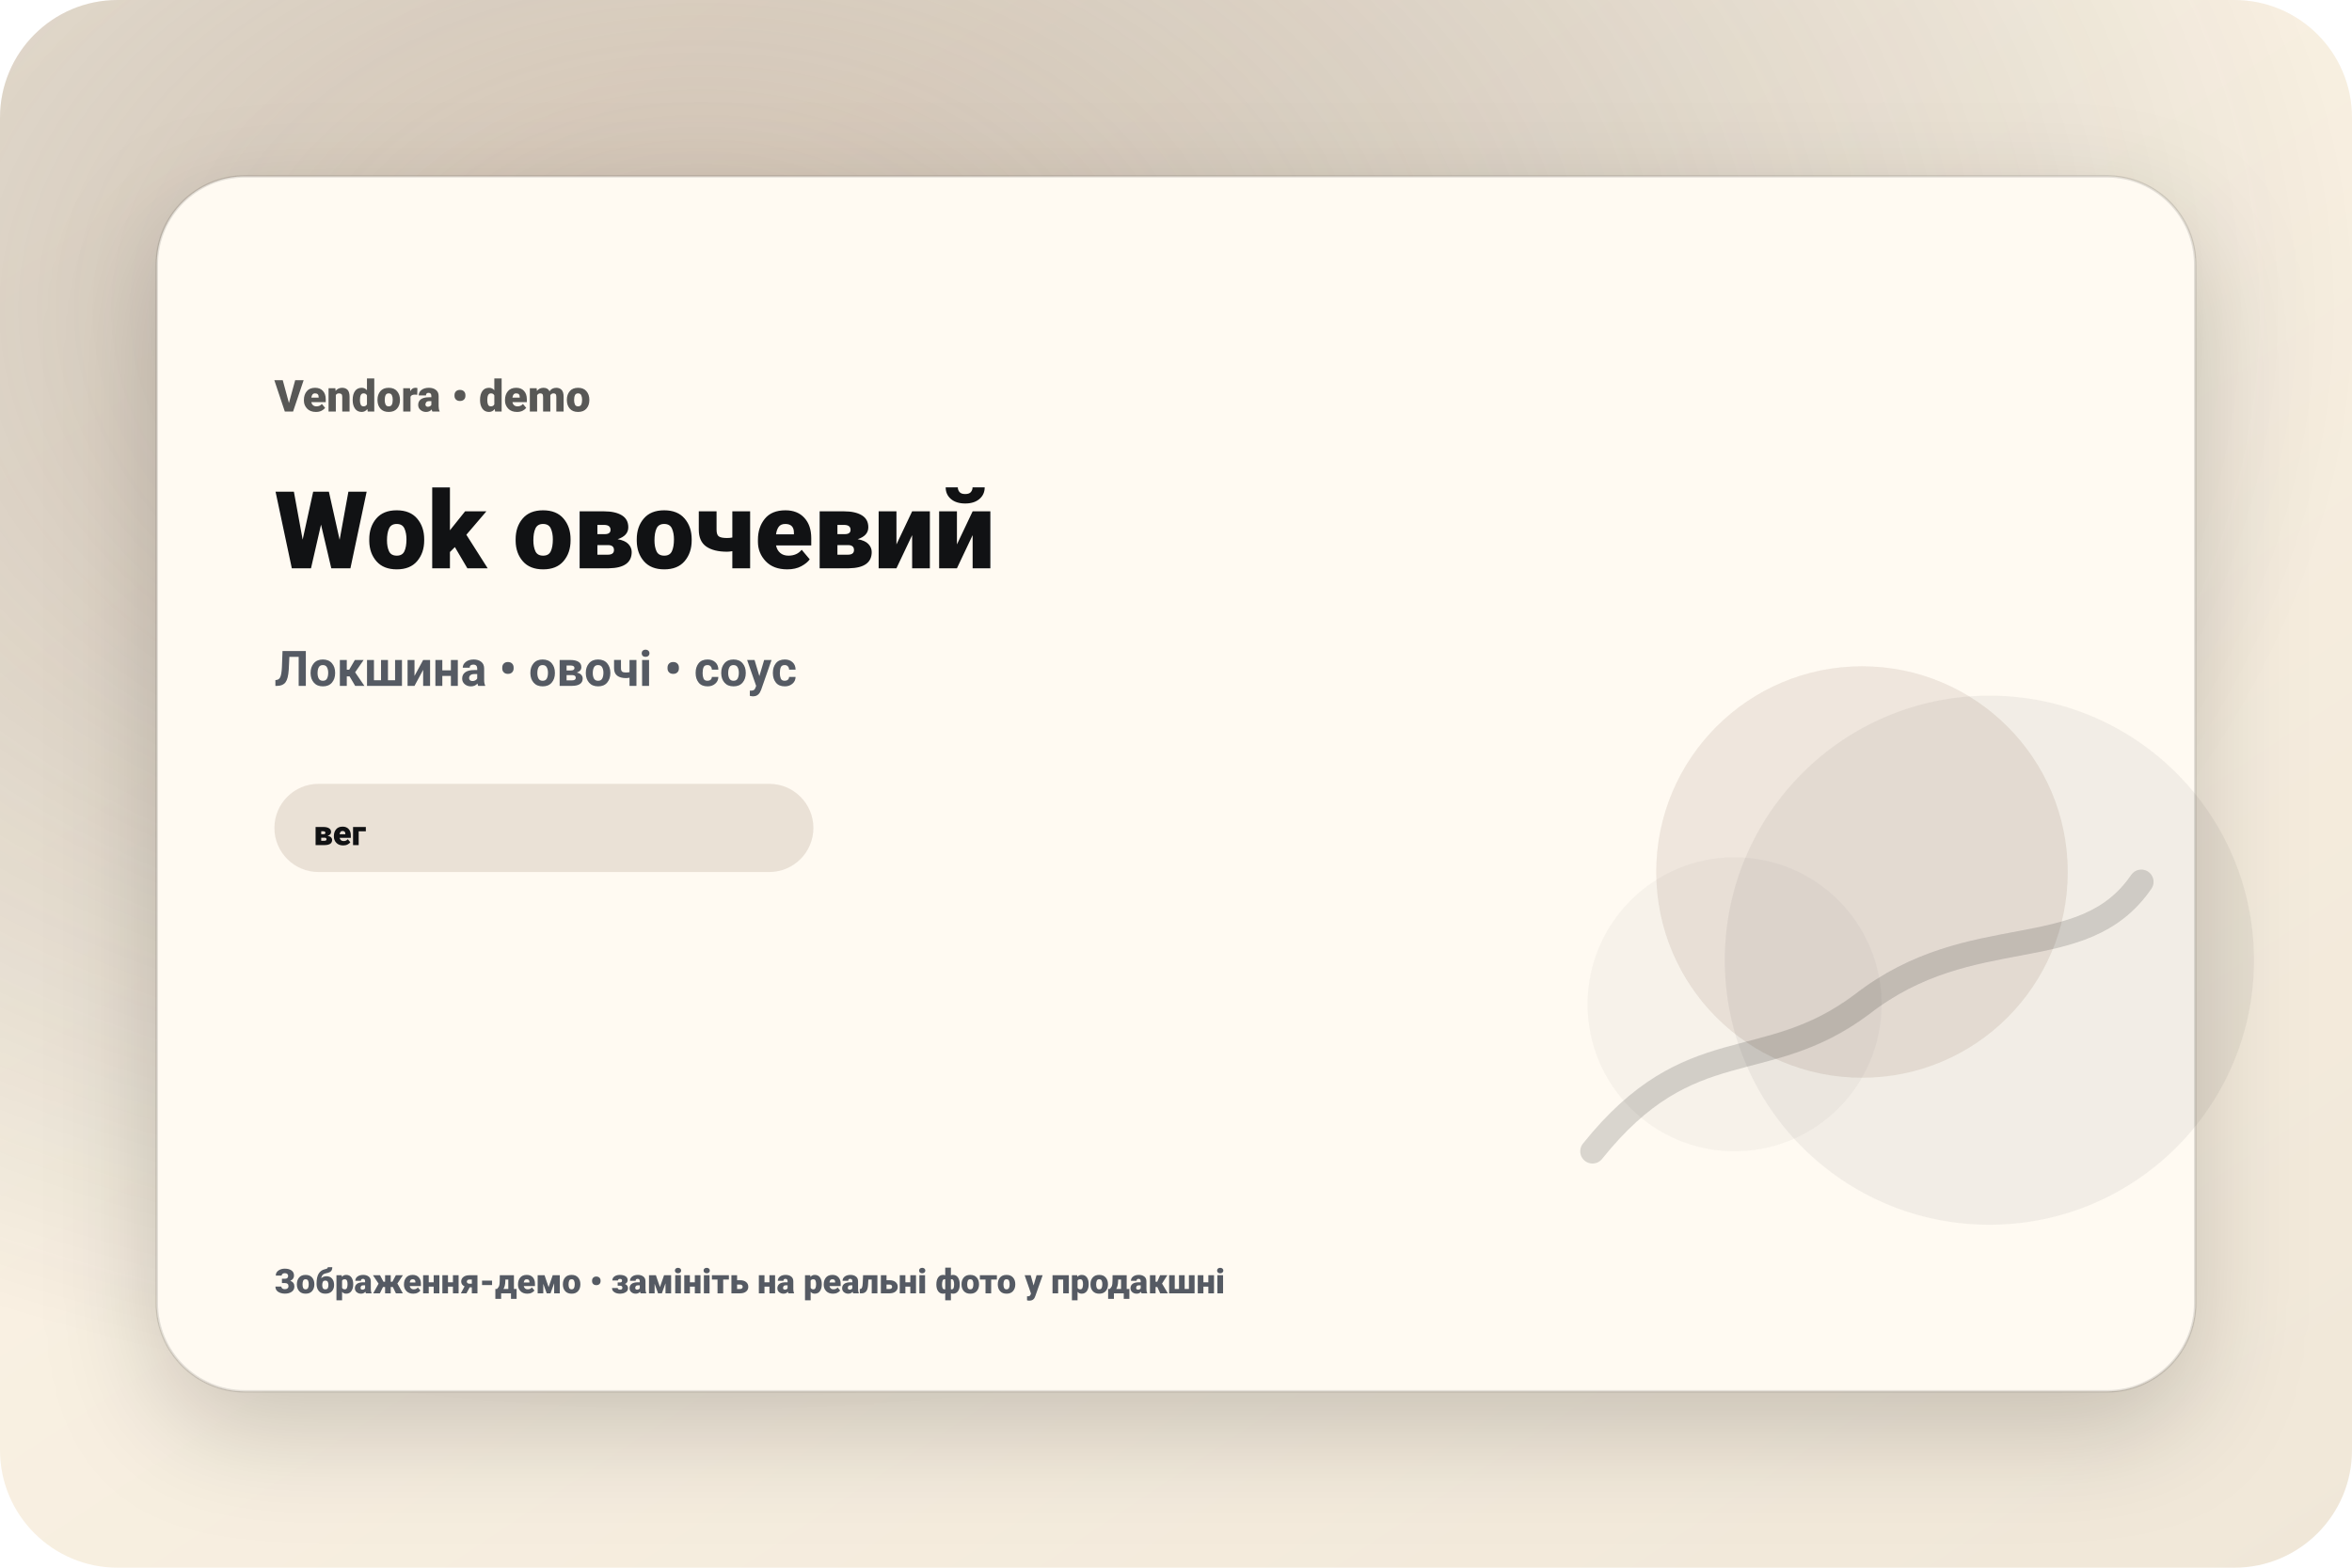
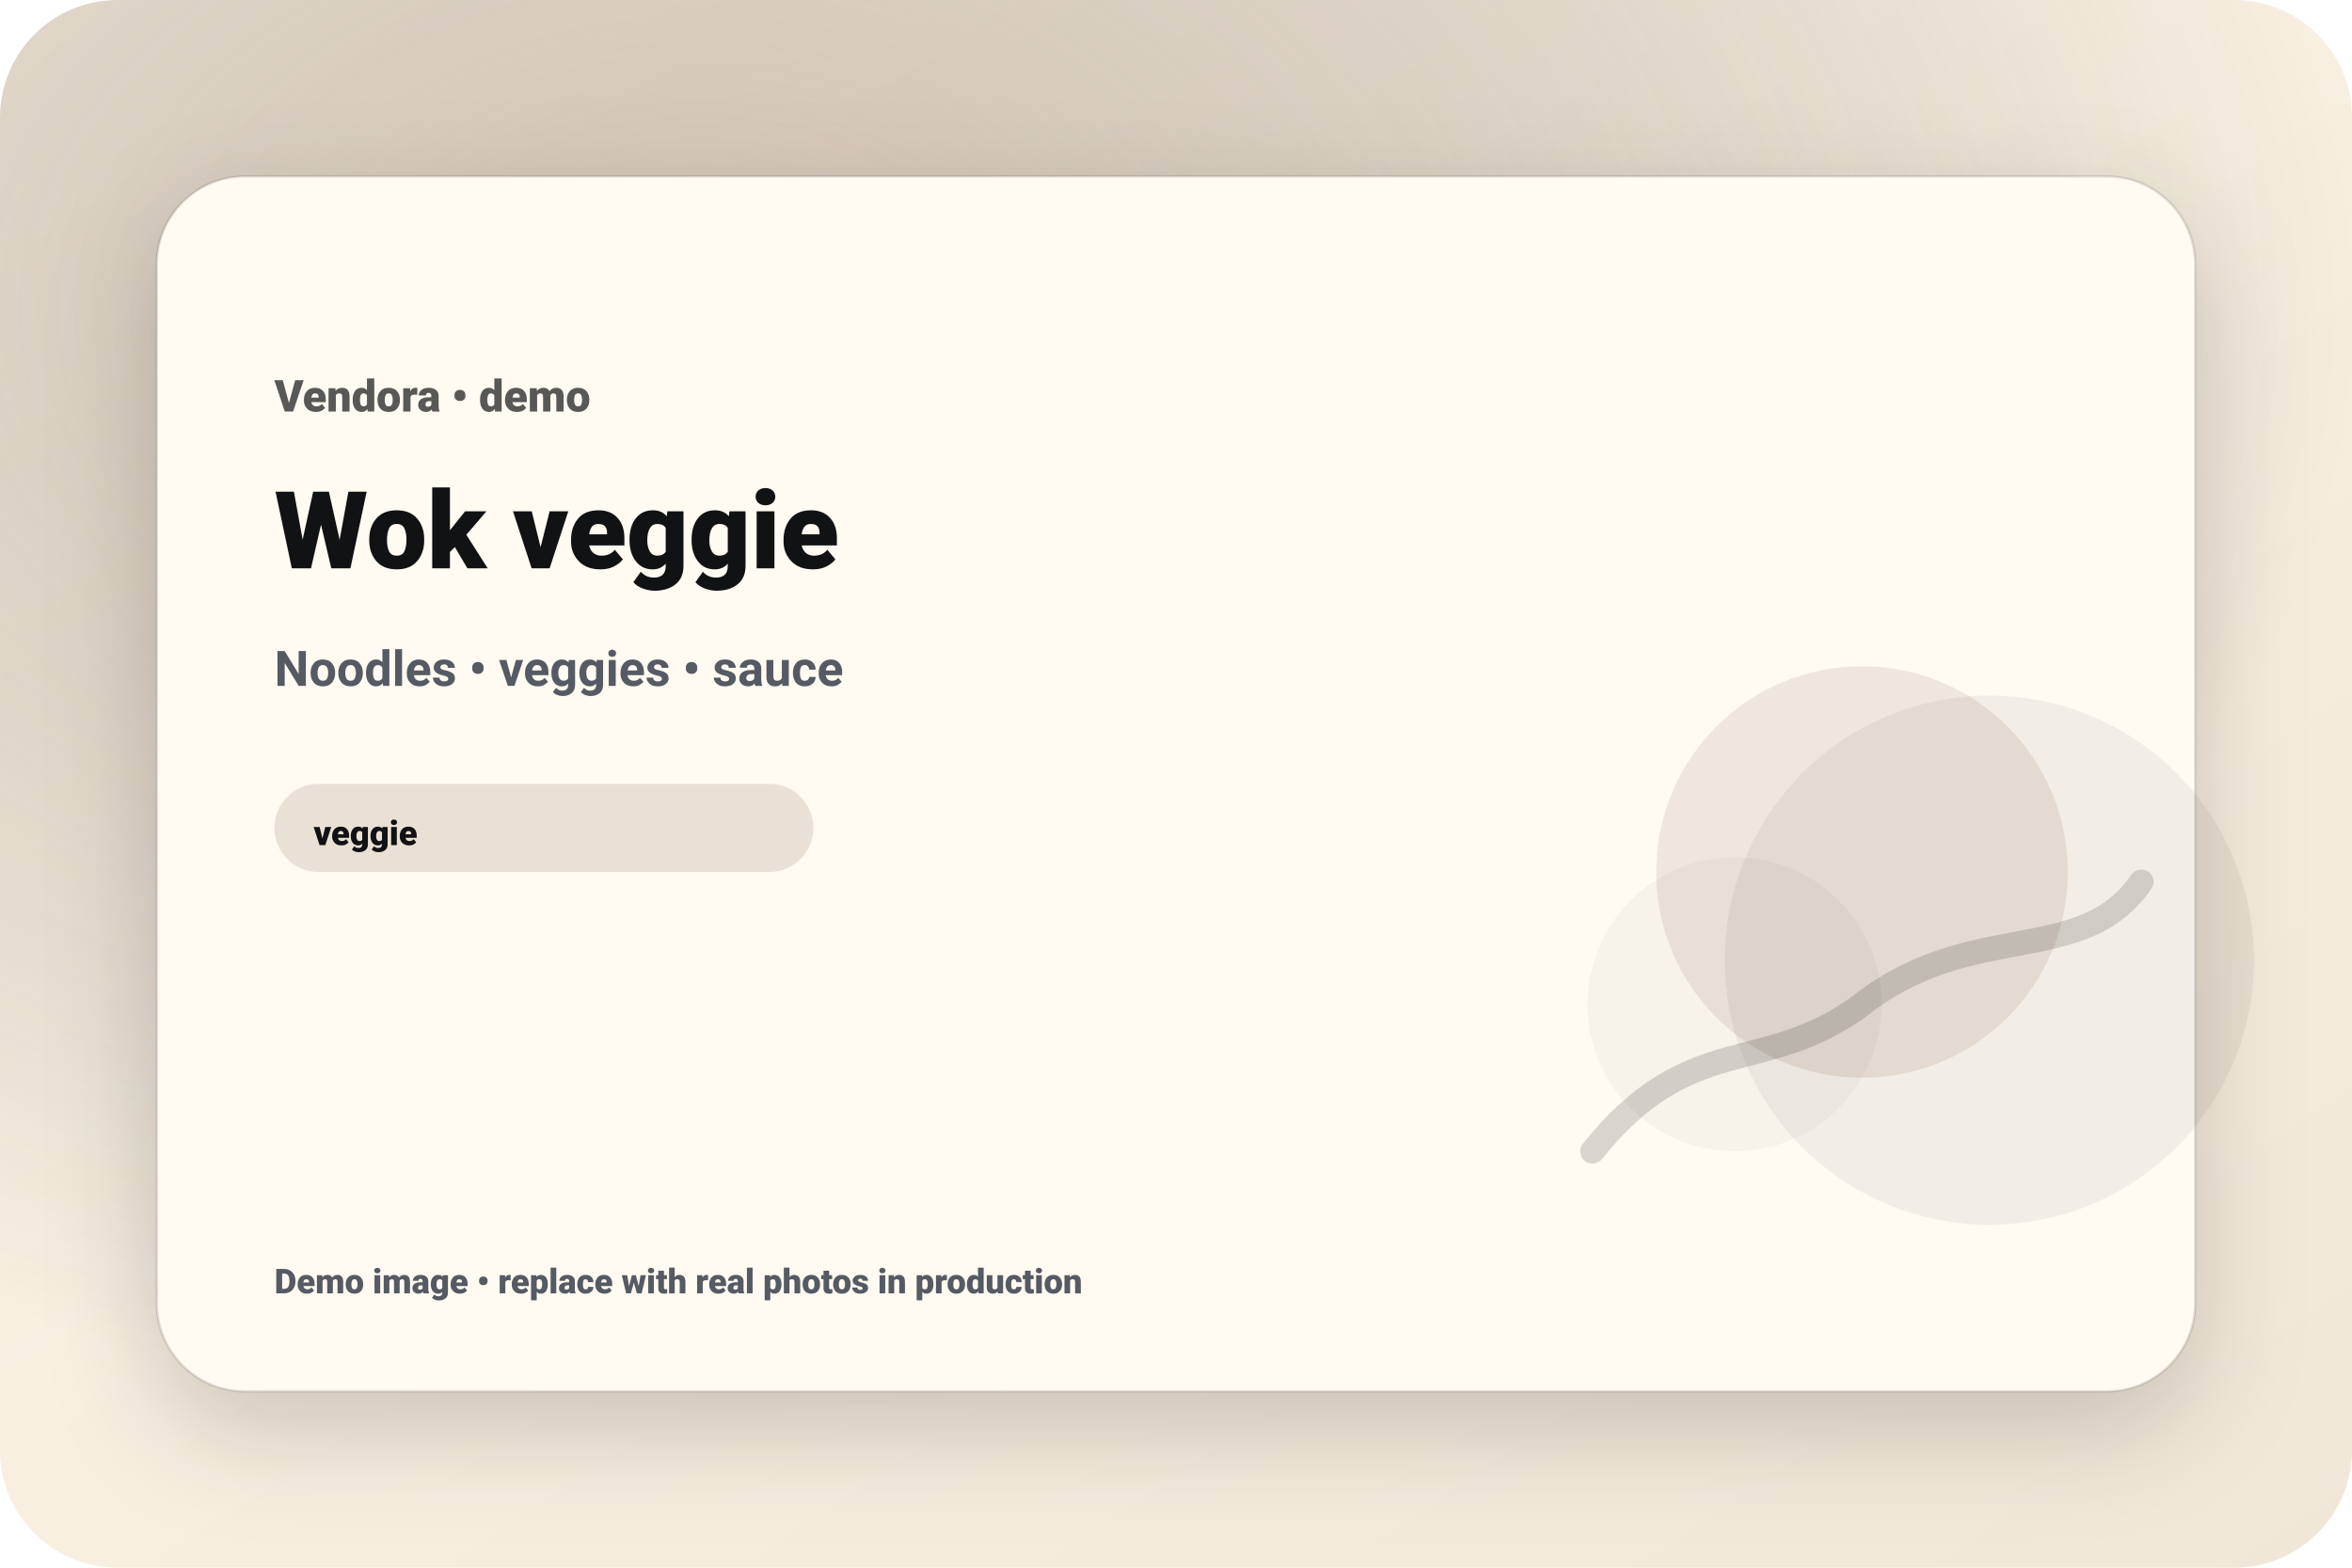
<svg xmlns="http://www.w3.org/2000/svg" width="960" height="640" viewBox="0 0 960 640">
  <defs>
    <linearGradient id="g" x1="0" y1="0" x2="1" y2="1">
      <stop offset="0" stop-color="#FFF7E9" />
      <stop offset="1" stop-color="#F0E7D8" />
    </linearGradient>
    <radialGradient id="rg" cx="30%" cy="20%" r="70%">
      <stop offset="0" stop-color="#8C6E5A" stop-opacity="0.35" />
      <stop offset="1" stop-color="#111214" stop-opacity="0" />
    </radialGradient>
    <filter id="shadow" x="-20%" y="-20%" width="140%" height="140%">
      <feDropShadow dx="0" dy="16" stdDeviation="22" flood-color="#111214" flood-opacity="0.18" />
    </filter>
  </defs>
  <rect width="960" height="640" rx="48" fill="url(#g)" />
  <rect width="960" height="640" rx="48" fill="url(#rg)" />
  <g filter="url(#shadow)">
    <rect x="64" y="72" width="832" height="496" rx="36" fill="#fffaf2" stroke="#111214" stroke-opacity="0.12" />
  </g>
  <g>
    <text x="112" y="168" font-family="ui-sans-serif, system-ui, -apple-system, Segoe UI, Roboto, Helvetica, Arial" font-size="18" font-weight="900" fill="#111214" opacity="0.70">Vendora • demo</text>
-     <text x="112" y="232" font-family="ui-sans-serif, system-ui, -apple-system, Segoe UI, Roboto, Helvetica, Arial" font-size="44" font-weight="950" fill="#111214">Wok овочевий</text>
-     <text x="112" y="280" font-family="ui-sans-serif, system-ui, -apple-system, Segoe UI, Roboto, Helvetica, Arial" font-size="20" font-weight="700" fill="#555a63">Локшина • овочі • соус</text>
+     <text x="112" y="232" font-family="ui-sans-serif, system-ui, -apple-system, Segoe UI, Roboto, Helvetica, Arial" font-size="44" font-weight="950" fill="#111214">Wok veggie</text>
+     <text x="112" y="280" font-family="ui-sans-serif, system-ui, -apple-system, Segoe UI, Roboto, Helvetica, Arial" font-size="20" font-weight="700" fill="#555a63">Noodles • veggies • sauce</text>
    <g>
      <rect x="112" y="320" width="220" height="36" rx="18" fill="#8C6E5A" opacity="0.18" />
-       <text x="128" y="345" font-family="ui-sans-serif, system-ui, -apple-system, Segoe UI, Roboto, Helvetica, Arial" font-size="14" font-weight="900" fill="#111214">вег</text>
+       <text x="128" y="345" font-family="ui-sans-serif, system-ui, -apple-system, Segoe UI, Roboto, Helvetica, Arial" font-size="14" font-weight="900" fill="#111214">veggie</text>
    </g>
    <g opacity="0.9">
      <circle cx="760" cy="356" r="84" fill="#8C6E5A" opacity="0.16" />
      <circle cx="812" cy="392" r="108" fill="#111214" opacity="0.06" />
      <circle cx="708" cy="410" r="60" fill="#111214" opacity="0.04" />
      <path d="M650 470 C690 420, 720 440, 760 410 C805 375, 850 395, 874 360" fill="none" stroke="#111214" stroke-opacity="0.18" stroke-width="10" stroke-linecap="round" />
    </g>
-     <text x="112" y="528" font-family="ui-sans-serif, system-ui, -apple-system, Segoe UI, Roboto, Helvetica, Arial" font-size="14" font-weight="800" fill="#555a63">Зображення-демо • замініть на реальні фото у продакшні</text>
+     <text x="112" y="528" font-family="ui-sans-serif, system-ui, -apple-system, Segoe UI, Roboto, Helvetica, Arial" font-size="14" font-weight="800" fill="#555a63">Demo image • replace with real photos in production</text>
  </g>
</svg>
